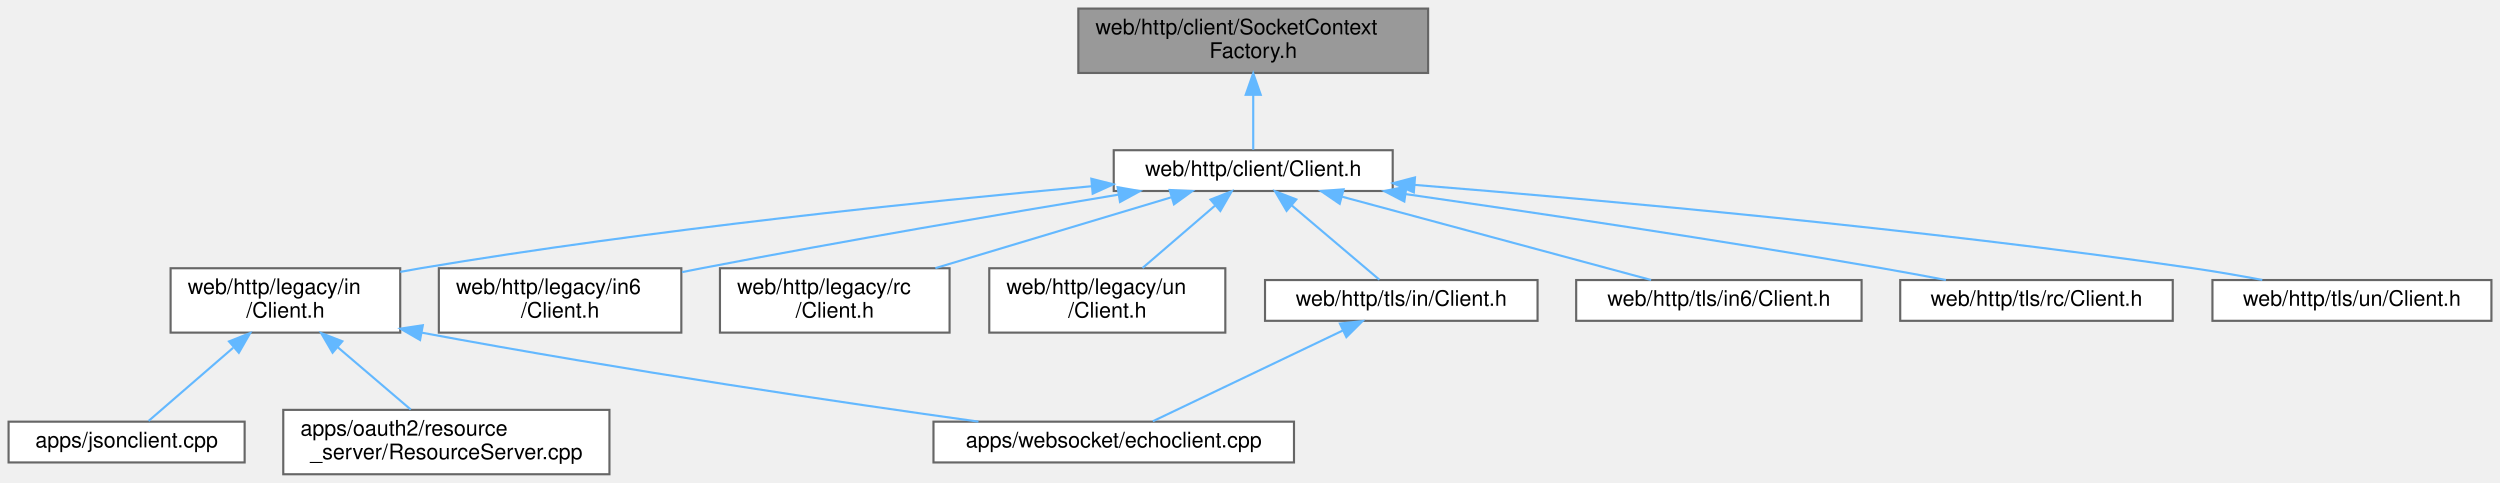
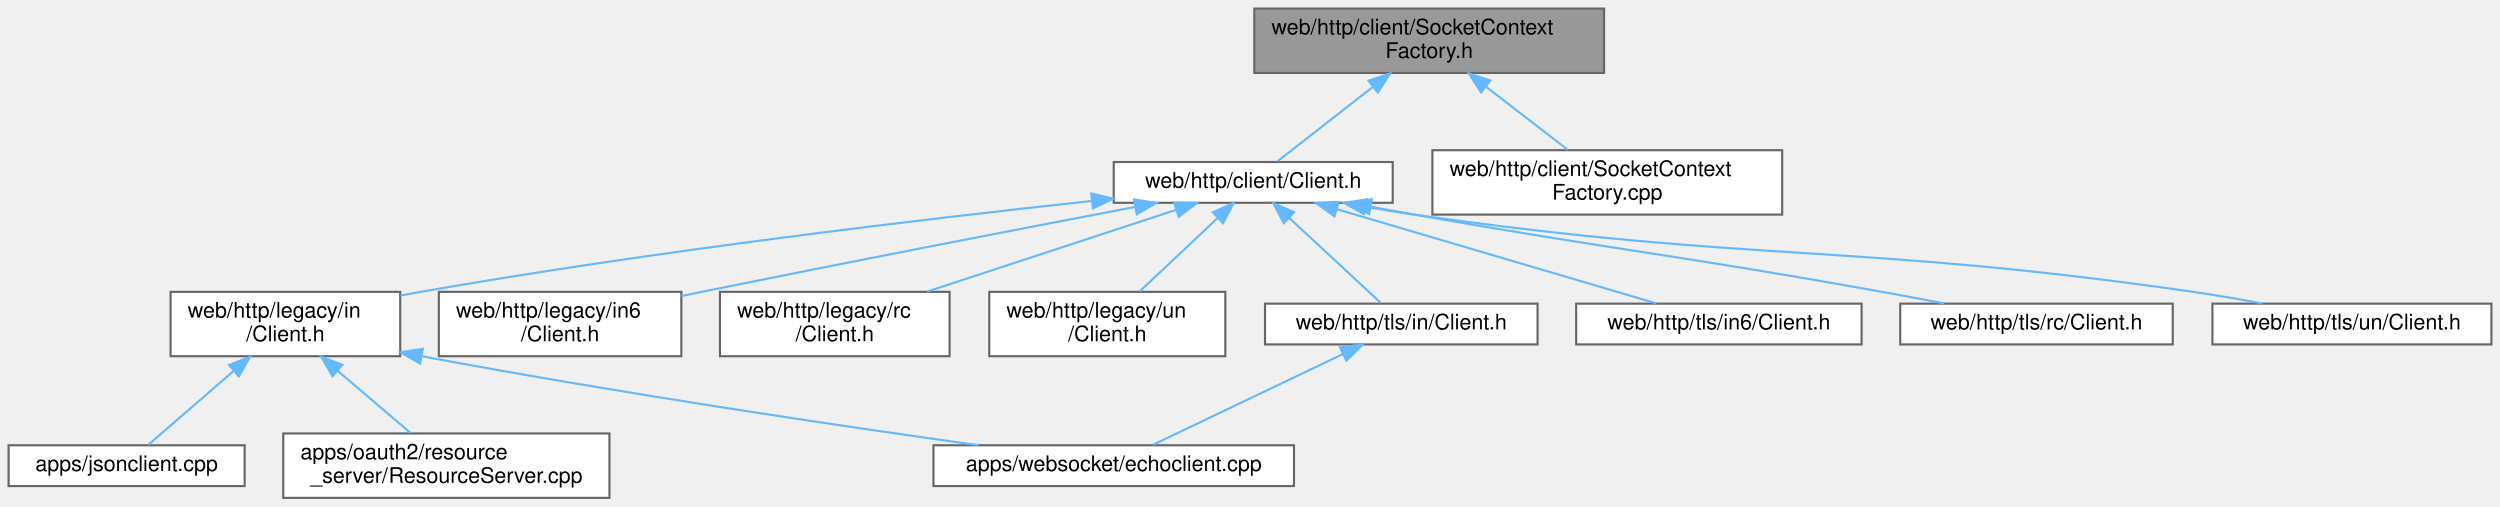
- <svg xmlns="http://www.w3.org/2000/svg" xmlns:xlink="http://www.w3.org/1999/xlink" width="1165pt" height="225pt" viewBox="0.00 0.00 1165.00 225.00">
-   <g id="graph0" class="graph" transform="scale(1 1) rotate(0) translate(4 221)">
+ <svg xmlns="http://www.w3.org/2000/svg" xmlns:xlink="http://www.w3.org/1999/xlink" width="1165pt" height="236pt" viewBox="0.00 0.00 1165.00 236.00">
+   <g id="graph0" class="graph" transform="scale(1 1) rotate(0) translate(4 232)">
    <g id="Node000001" class="node">
      <g id="a_Node000001">
        <a xlink:title=" ">
-           <polygon fill="#999999" stroke="#666666" points="661.5,-217 498.5,-217 498.5,-187 661.5,-187 661.5,-217" />
-           <text text-anchor="start" x="506.5" y="-205" font-family="Helvetica,sans-Serif" font-size="10.00">web/http/client/SocketContext</text>
-           <text text-anchor="middle" x="580" y="-194" font-family="Helvetica,sans-Serif" font-size="10.00">Factory.h</text>
+           <polygon fill="#999999" stroke="#666666" points="743.5,-228 580.5,-228 580.5,-198 743.5,-198 743.5,-228" />
+           <text text-anchor="start" x="588.5" y="-216" font-family="Helvetica,sans-Serif" font-size="10.00">web/http/client/SocketContext</text>
+           <text text-anchor="middle" x="662" y="-205" font-family="Helvetica,sans-Serif" font-size="10.00">Factory.h</text>
        </a>
      </g>
    </g>
    <g id="Node000002" class="node">
      <g id="a_Node000002">
        <a xlink:href="client_2Client_8h.html" target="_top" xlink:title=" ">
-           <polygon fill="white" stroke="#666666" points="645,-151 515,-151 515,-132 645,-132 645,-151" />
-           <text text-anchor="middle" x="580" y="-139" font-family="Helvetica,sans-Serif" font-size="10.00">web/http/client/Client.h</text>
+           <polygon fill="white" stroke="#666666" points="645,-156.5 515,-156.5 515,-137.5 645,-137.5 645,-156.5" />
+           <text text-anchor="middle" x="580" y="-144.5" font-family="Helvetica,sans-Serif" font-size="10.00">web/http/client/Client.h</text>
        </a>
      </g>
    </g>
    <g id="edge1_Node000001_Node000002" class="edge">
      <g id="a_edge1_Node000001_Node000002">
        <a xlink:title=" ">
-           <path fill="none" stroke="#63b8ff" d="M580,-176.75C580,-167.72 580,-158.03 580,-151.27" />
-           <polygon fill="#63b8ff" stroke="#63b8ff" points="576.5,-176.84 580,-186.84 583.5,-176.84 576.5,-176.84" />
+           <path fill="none" stroke="#63b8ff" d="M635.84,-191.58C620.84,-179.87 602.77,-165.77 591.33,-156.84" />
+           <polygon fill="#63b8ff" stroke="#63b8ff" points="633.76,-194.4 643.8,-197.8 638.07,-188.88 633.76,-194.4" />
+         </a>
+       </g>
+     </g>
+     <g id="Node000014" class="node">
+       <g id="a_Node000014">
+         <a xlink:href="web_2http_2client_2SocketContextFactory_8cpp.html" target="_top" xlink:title=" ">
+           <polygon fill="white" stroke="#666666" points="826.5,-162 663.5,-162 663.5,-132 826.5,-132 826.5,-162" />
+           <text text-anchor="start" x="671.5" y="-150" font-family="Helvetica,sans-Serif" font-size="10.00">web/http/client/SocketContext</text>
+           <text text-anchor="middle" x="745" y="-139" font-family="Helvetica,sans-Serif" font-size="10.00">Factory.cpp</text>
+         </a>
+       </g>
+     </g>
+     <g id="edge14_Node000001_Node000014" class="edge">
+       <g id="a_edge14_Node000001_Node000014">
+         <a xlink:title=" ">
+           <path fill="none" stroke="#63b8ff" d="M688.61,-191.48C701.02,-181.91 715.47,-170.77 726.63,-162.16" />
+           <polygon fill="#63b8ff" stroke="#63b8ff" points="686.2,-188.92 680.42,-197.8 690.48,-194.46 686.2,-188.92" />
        </a>
      </g>
    </g>
    <g id="Node000003" class="node">
      <g id="a_Node000003">
        <a xlink:href="legacy_2in_2Client_8h.html" target="_top" xlink:title=" ">
          <polygon fill="white" stroke="#666666" points="182.5,-96 75.5,-96 75.5,-66 182.5,-66 182.5,-96" />
          <text text-anchor="start" x="83.5" y="-84" font-family="Helvetica,sans-Serif" font-size="10.00">web/http/legacy/in</text>
          <text text-anchor="middle" x="129" y="-73" font-family="Helvetica,sans-Serif" font-size="10.00">/Client.h</text>
        </a>
      </g>
    </g>
    <g id="edge2_Node000002_Node000003" class="edge">
      <g id="a_edge2_Node000002_Node000003">
        <a xlink:title=" ">
-           <path fill="none" stroke="#63b8ff" d="M504.56,-134.2C426.14,-127.1 299.99,-114.14 192,-96 188.91,-95.48 185.74,-94.91 182.54,-94.3" />
-           <polygon fill="#63b8ff" stroke="#63b8ff" points="504.56,-137.71 514.83,-135.12 505.19,-130.74 504.56,-137.71" />
+           <path fill="none" stroke="#63b8ff" d="M504.59,-138.33C426.18,-129.87 300.04,-114.93 192,-96 188.91,-95.46 185.74,-94.87 182.55,-94.25" />
+           <polygon fill="#63b8ff" stroke="#63b8ff" points="504.54,-141.84 514.85,-139.43 505.28,-134.88 504.54,-141.84" />
        </a>
      </g>
    </g>
    <g id="Node000007" class="node">
      <g id="a_Node000007">
        <a xlink:href="legacy_2in6_2Client_8h.html" target="_top" xlink:title=" ">
          <polygon fill="white" stroke="#666666" points="313.5,-96 200.5,-96 200.5,-66 313.5,-66 313.5,-96" />
          <text text-anchor="start" x="208.5" y="-84" font-family="Helvetica,sans-Serif" font-size="10.00">web/http/legacy/in6</text>
          <text text-anchor="middle" x="257" y="-73" font-family="Helvetica,sans-Serif" font-size="10.00">/Client.h</text>
        </a>
      </g>
    </g>
    <g id="edge6_Node000002_Node000007" class="edge">
      <g id="a_edge6_Node000002_Node000007">
        <a xlink:title=" ">
-           <path fill="none" stroke="#63b8ff" d="M517.14,-130.29C465.03,-121.67 389.07,-108.72 323,-96 320.01,-95.42 316.95,-94.82 313.85,-94.2" />
-           <polygon fill="#63b8ff" stroke="#63b8ff" points="516.79,-133.78 527.23,-131.96 517.93,-126.88 516.79,-133.78" />
+           <path fill="none" stroke="#63b8ff" d="M524.89,-135.56C472.82,-125.62 392.53,-110.14 323,-96 319.9,-95.37 316.72,-94.72 313.51,-94.05" />
+           <polygon fill="#63b8ff" stroke="#63b8ff" points="524.44,-139.03 534.92,-137.47 525.75,-132.16 524.44,-139.03" />
        </a>
      </g>
    </g>
    <g id="Node000008" class="node">
      <g id="a_Node000008">
        <a xlink:href="legacy_2rc_2Client_8h.html" target="_top" xlink:title=" ">
          <polygon fill="white" stroke="#666666" points="438.5,-96 331.5,-96 331.5,-66 438.5,-66 438.5,-96" />
          <text text-anchor="start" x="339.5" y="-84" font-family="Helvetica,sans-Serif" font-size="10.00">web/http/legacy/rc</text>
          <text text-anchor="middle" x="385" y="-73" font-family="Helvetica,sans-Serif" font-size="10.00">/Client.h</text>
        </a>
      </g>
    </g>
    <g id="edge7_Node000002_Node000008" class="edge">
      <g id="a_edge7_Node000002_Node000008">
        <a xlink:title=" ">
-           <path fill="none" stroke="#63b8ff" d="M541.92,-129.08C510.43,-119.63 465.58,-106.17 431.88,-96.06" />
-           <polygon fill="#63b8ff" stroke="#63b8ff" points="541.06,-132.47 551.65,-131.99 543.07,-125.77 541.06,-132.47" />
+           <path fill="none" stroke="#63b8ff" d="M544.07,-134.21C511.3,-123.45 462.83,-107.54 428.01,-96.12" />
+           <polygon fill="#63b8ff" stroke="#63b8ff" points="543.11,-137.58 553.7,-137.37 545.29,-130.92 543.11,-137.58" />
        </a>
      </g>
    </g>
    <g id="Node000009" class="node">
      <g id="a_Node000009">
        <a xlink:href="legacy_2un_2Client_8h.html" target="_top" xlink:title=" ">
          <polygon fill="white" stroke="#666666" points="567,-96 457,-96 457,-66 567,-66 567,-96" />
          <text text-anchor="start" x="465" y="-84" font-family="Helvetica,sans-Serif" font-size="10.00">web/http/legacy/un</text>
          <text text-anchor="middle" x="512" y="-73" font-family="Helvetica,sans-Serif" font-size="10.00">/Client.h</text>
        </a>
      </g>
    </g>
    <g id="edge8_Node000002_Node000009" class="edge">
      <g id="a_edge8_Node000002_Node000009">
        <a xlink:title=" ">
-           <path fill="none" stroke="#63b8ff" d="M562.26,-125.23C551.79,-116.23 538.63,-104.91 528.41,-96.11" />
-           <polygon fill="#63b8ff" stroke="#63b8ff" points="560.1,-128 569.97,-131.87 564.67,-122.69 560.1,-128" />
+           <path fill="none" stroke="#63b8ff" d="M563.44,-130.41C552.31,-119.94 537.78,-106.26 527,-96.12" />
+           <polygon fill="#63b8ff" stroke="#63b8ff" points="561.15,-133.06 570.83,-137.37 565.95,-127.97 561.15,-133.06" />
        </a>
      </g>
    </g>
    <g id="Node000010" class="node">
      <g id="a_Node000010">
        <a xlink:href="tls_2in_2Client_8h.html" target="_top" xlink:title=" ">
          <polygon fill="white" stroke="#666666" points="712.5,-90.5 585.5,-90.5 585.5,-71.5 712.5,-71.5 712.5,-90.5" />
          <text text-anchor="middle" x="649" y="-78.5" font-family="Helvetica,sans-Serif" font-size="10.00">web/http/tls/in/Client.h</text>
        </a>
      </g>
    </g>
    <g id="edge9_Node000002_Node000010" class="edge">
      <g id="a_edge9_Node000002_Node000010">
        <a xlink:title=" ">
-           <path fill="none" stroke="#63b8ff" d="M598.02,-125.22C611,-114.21 628.06,-99.75 638.78,-90.67" />
-           <polygon fill="#63b8ff" stroke="#63b8ff" points="595.55,-122.73 590.18,-131.87 600.07,-128.07 595.55,-122.73" />
+           <path fill="none" stroke="#63b8ff" d="M596.89,-130.33C610.25,-117.94 628.42,-101.09 639.4,-90.91" />
+           <polygon fill="#63b8ff" stroke="#63b8ff" points="594.26,-128 589.31,-137.37 599.02,-133.13 594.26,-128" />
        </a>
      </g>
    </g>
    <g id="Node000011" class="node">
      <g id="a_Node000011">
        <a xlink:href="tls_2in6_2Client_8h.html" target="_top" xlink:title=" ">
          <polygon fill="white" stroke="#666666" points="863.5,-90.5 730.5,-90.5 730.5,-71.5 863.5,-71.5 863.5,-90.5" />
          <text text-anchor="middle" x="797" y="-78.5" font-family="Helvetica,sans-Serif" font-size="10.00">web/http/tls/in6/Client.h</text>
        </a>
      </g>
    </g>
    <g id="edge11_Node000002_Node000011" class="edge">
      <g id="a_edge11_Node000002_Node000011">
        <a xlink:title=" ">
-           <path fill="none" stroke="#63b8ff" d="M621.46,-129.32C663.42,-118.01 727.38,-100.77 765.41,-90.52" />
-           <polygon fill="#63b8ff" stroke="#63b8ff" points="620.3,-126.01 611.55,-131.99 622.12,-132.77 620.3,-126.01" />
+           <path fill="none" stroke="#63b8ff" d="M619.05,-134.48C661.83,-121.87 729.46,-101.92 767.85,-90.6" />
+           <polygon fill="#63b8ff" stroke="#63b8ff" points="617.87,-131.18 609.27,-137.37 619.85,-137.9 617.87,-131.18" />
        </a>
      </g>
    </g>
    <g id="Node000012" class="node">
      <g id="a_Node000012">
        <a xlink:href="tls_2rc_2Client_8h.html" target="_top" xlink:title=" ">
          <polygon fill="white" stroke="#666666" points="1008.5,-90.5 881.5,-90.5 881.5,-71.5 1008.5,-71.5 1008.5,-90.5" />
          <text text-anchor="middle" x="945" y="-78.5" font-family="Helvetica,sans-Serif" font-size="10.00">web/http/tls/rc/Client.h</text>
        </a>
      </g>
    </g>
    <g id="edge12_Node000002_Node000012" class="edge">
      <g id="a_edge12_Node000002_Node000012">
        <a xlink:title=" ">
-           <path fill="none" stroke="#63b8ff" d="M651.03,-130.55C710.45,-122.03 797.4,-109.09 873,-96 882.66,-94.33 893.02,-92.39 902.79,-90.51" />
-           <polygon fill="#63b8ff" stroke="#63b8ff" points="650.41,-127.1 641.01,-131.98 651.4,-134.03 650.41,-127.1" />
+           <path fill="none" stroke="#63b8ff" d="M634.7,-135.65C641.53,-134.4 648.43,-133.16 655,-132 751.72,-114.99 776.35,-113.37 873,-96 882.4,-94.31 892.47,-92.41 902.02,-90.57" />
+           <polygon fill="#63b8ff" stroke="#63b8ff" points="633.99,-132.22 624.79,-137.48 635.26,-139.11 633.99,-132.22" />
        </a>
      </g>
    </g>
    <g id="Node000013" class="node">
      <g id="a_Node000013">
        <a xlink:href="tls_2un_2Client_8h.html" target="_top" xlink:title=" ">
          <polygon fill="white" stroke="#666666" points="1157,-90.5 1027,-90.5 1027,-71.5 1157,-71.5 1157,-90.5" />
          <text text-anchor="middle" x="1092" y="-78.5" font-family="Helvetica,sans-Serif" font-size="10.00">web/http/tls/un/Client.h</text>
        </a>
      </g>
    </g>
    <g id="edge13_Node000002_Node000013" class="edge">
      <g id="a_edge13_Node000002_Node000013">
        <a xlink:title=" ">
-           <path fill="none" stroke="#63b8ff" d="M655.24,-134.83C742.69,-127.78 891.22,-114.4 1018,-96 1028.48,-94.48 1039.74,-92.52 1050.23,-90.55" />
-           <polygon fill="#63b8ff" stroke="#63b8ff" points="654.84,-131.35 645.15,-135.64 655.39,-138.33 654.84,-131.35" />
+           <path fill="none" stroke="#63b8ff" d="M632.23,-135.66C639.85,-134.32 647.61,-133.05 655,-132 815.5,-109.1 857.53,-119.09 1018,-96 1028.48,-94.49 1039.74,-92.54 1050.23,-90.57" />
+           <polygon fill="#63b8ff" stroke="#63b8ff" points="631.56,-132.22 622.34,-137.44 632.8,-139.11 631.56,-132.22" />
        </a>
      </g>
    </g>
    <g id="Node000004" class="node">
      <g id="a_Node000004">
        <a xlink:href="jsonclient_8cpp.html" target="_top" xlink:title=" ">
          <polygon fill="white" stroke="#666666" points="110,-24.5 0,-24.5 0,-5.5 110,-5.5 110,-24.5" />
          <text text-anchor="middle" x="55" y="-12.5" font-family="Helvetica,sans-Serif" font-size="10.00">apps/jsonclient.cpp</text>
        </a>
      </g>
    </g>
    <g id="edge3_Node000003_Node000004" class="edge">
      <g id="a_edge3_Node000003_Node000004">
        <a xlink:title=" ">
          <path fill="none" stroke="#63b8ff" d="M104.64,-58.93C91.25,-47.35 75.36,-33.61 65.23,-24.84" />
          <polygon fill="#63b8ff" stroke="#63b8ff" points="102.72,-61.9 112.58,-65.8 107.3,-56.61 102.72,-61.9" />
        </a>
      </g>
    </g>
    <g id="Node000005" class="node">
      <g id="a_Node000005">
        <a xlink:href="ResourceServer_8cpp.html" target="_top" xlink:title=" ">
          <polygon fill="white" stroke="#666666" points="280,-30 128,-30 128,0 280,0 280,-30" />
          <text text-anchor="start" x="136" y="-18" font-family="Helvetica,sans-Serif" font-size="10.00">apps/oauth2/resource</text>
          <text text-anchor="middle" x="204" y="-7" font-family="Helvetica,sans-Serif" font-size="10.00">_server/ResourceServer.cpp</text>
        </a>
      </g>
    </g>
    <g id="edge4_Node000003_Node000005" class="edge">
      <g id="a_edge4_Node000003_Node000005">
        <a xlink:title=" ">
          <path fill="none" stroke="#63b8ff" d="M153.37,-59.2C164.51,-49.7 177.41,-38.69 187.4,-30.16" />
          <polygon fill="#63b8ff" stroke="#63b8ff" points="150.98,-56.64 145.64,-65.8 155.52,-61.97 150.98,-56.64" />
        </a>
      </g>
    </g>
    <g id="Node000006" class="node">
      <g id="a_Node000006">
        <a xlink:href="websocket_2echoclient_8cpp.html" target="_top" xlink:title=" ">
          <polygon fill="white" stroke="#666666" points="599,-24.5 431,-24.5 431,-5.5 599,-5.5 599,-24.5" />
          <text text-anchor="middle" x="515" y="-12.5" font-family="Helvetica,sans-Serif" font-size="10.00">apps/websocket/echoclient.cpp</text>
        </a>
      </g>
    </g>
    <g id="edge5_Node000003_Node000006" class="edge">
      <g id="a_edge5_Node000003_Node000006">
        <a xlink:title=" ">
          <path fill="none" stroke="#63b8ff" d="M192.48,-65.99C288.84,-48.05 388.88,-33.33 451.97,-24.52" />
          <polygon fill="#63b8ff" stroke="#63b8ff" points="191.75,-62.56 182.57,-67.85 193.04,-69.44 191.75,-62.56" />
        </a>
      </g>
    </g>
    <g id="edge10_Node000010_Node000006" class="edge">
      <g id="a_edge10_Node000010_Node000006">
        <a xlink:title=" ">
          <path fill="none" stroke="#63b8ff" d="M621.84,-67.03C595.43,-54.42 556.06,-35.61 533.21,-24.7" />
          <polygon fill="#63b8ff" stroke="#63b8ff" points="620.4,-70.22 630.93,-71.37 623.41,-63.9 620.4,-70.22" />
        </a>
      </g>
    </g>
  </g>
</svg>
